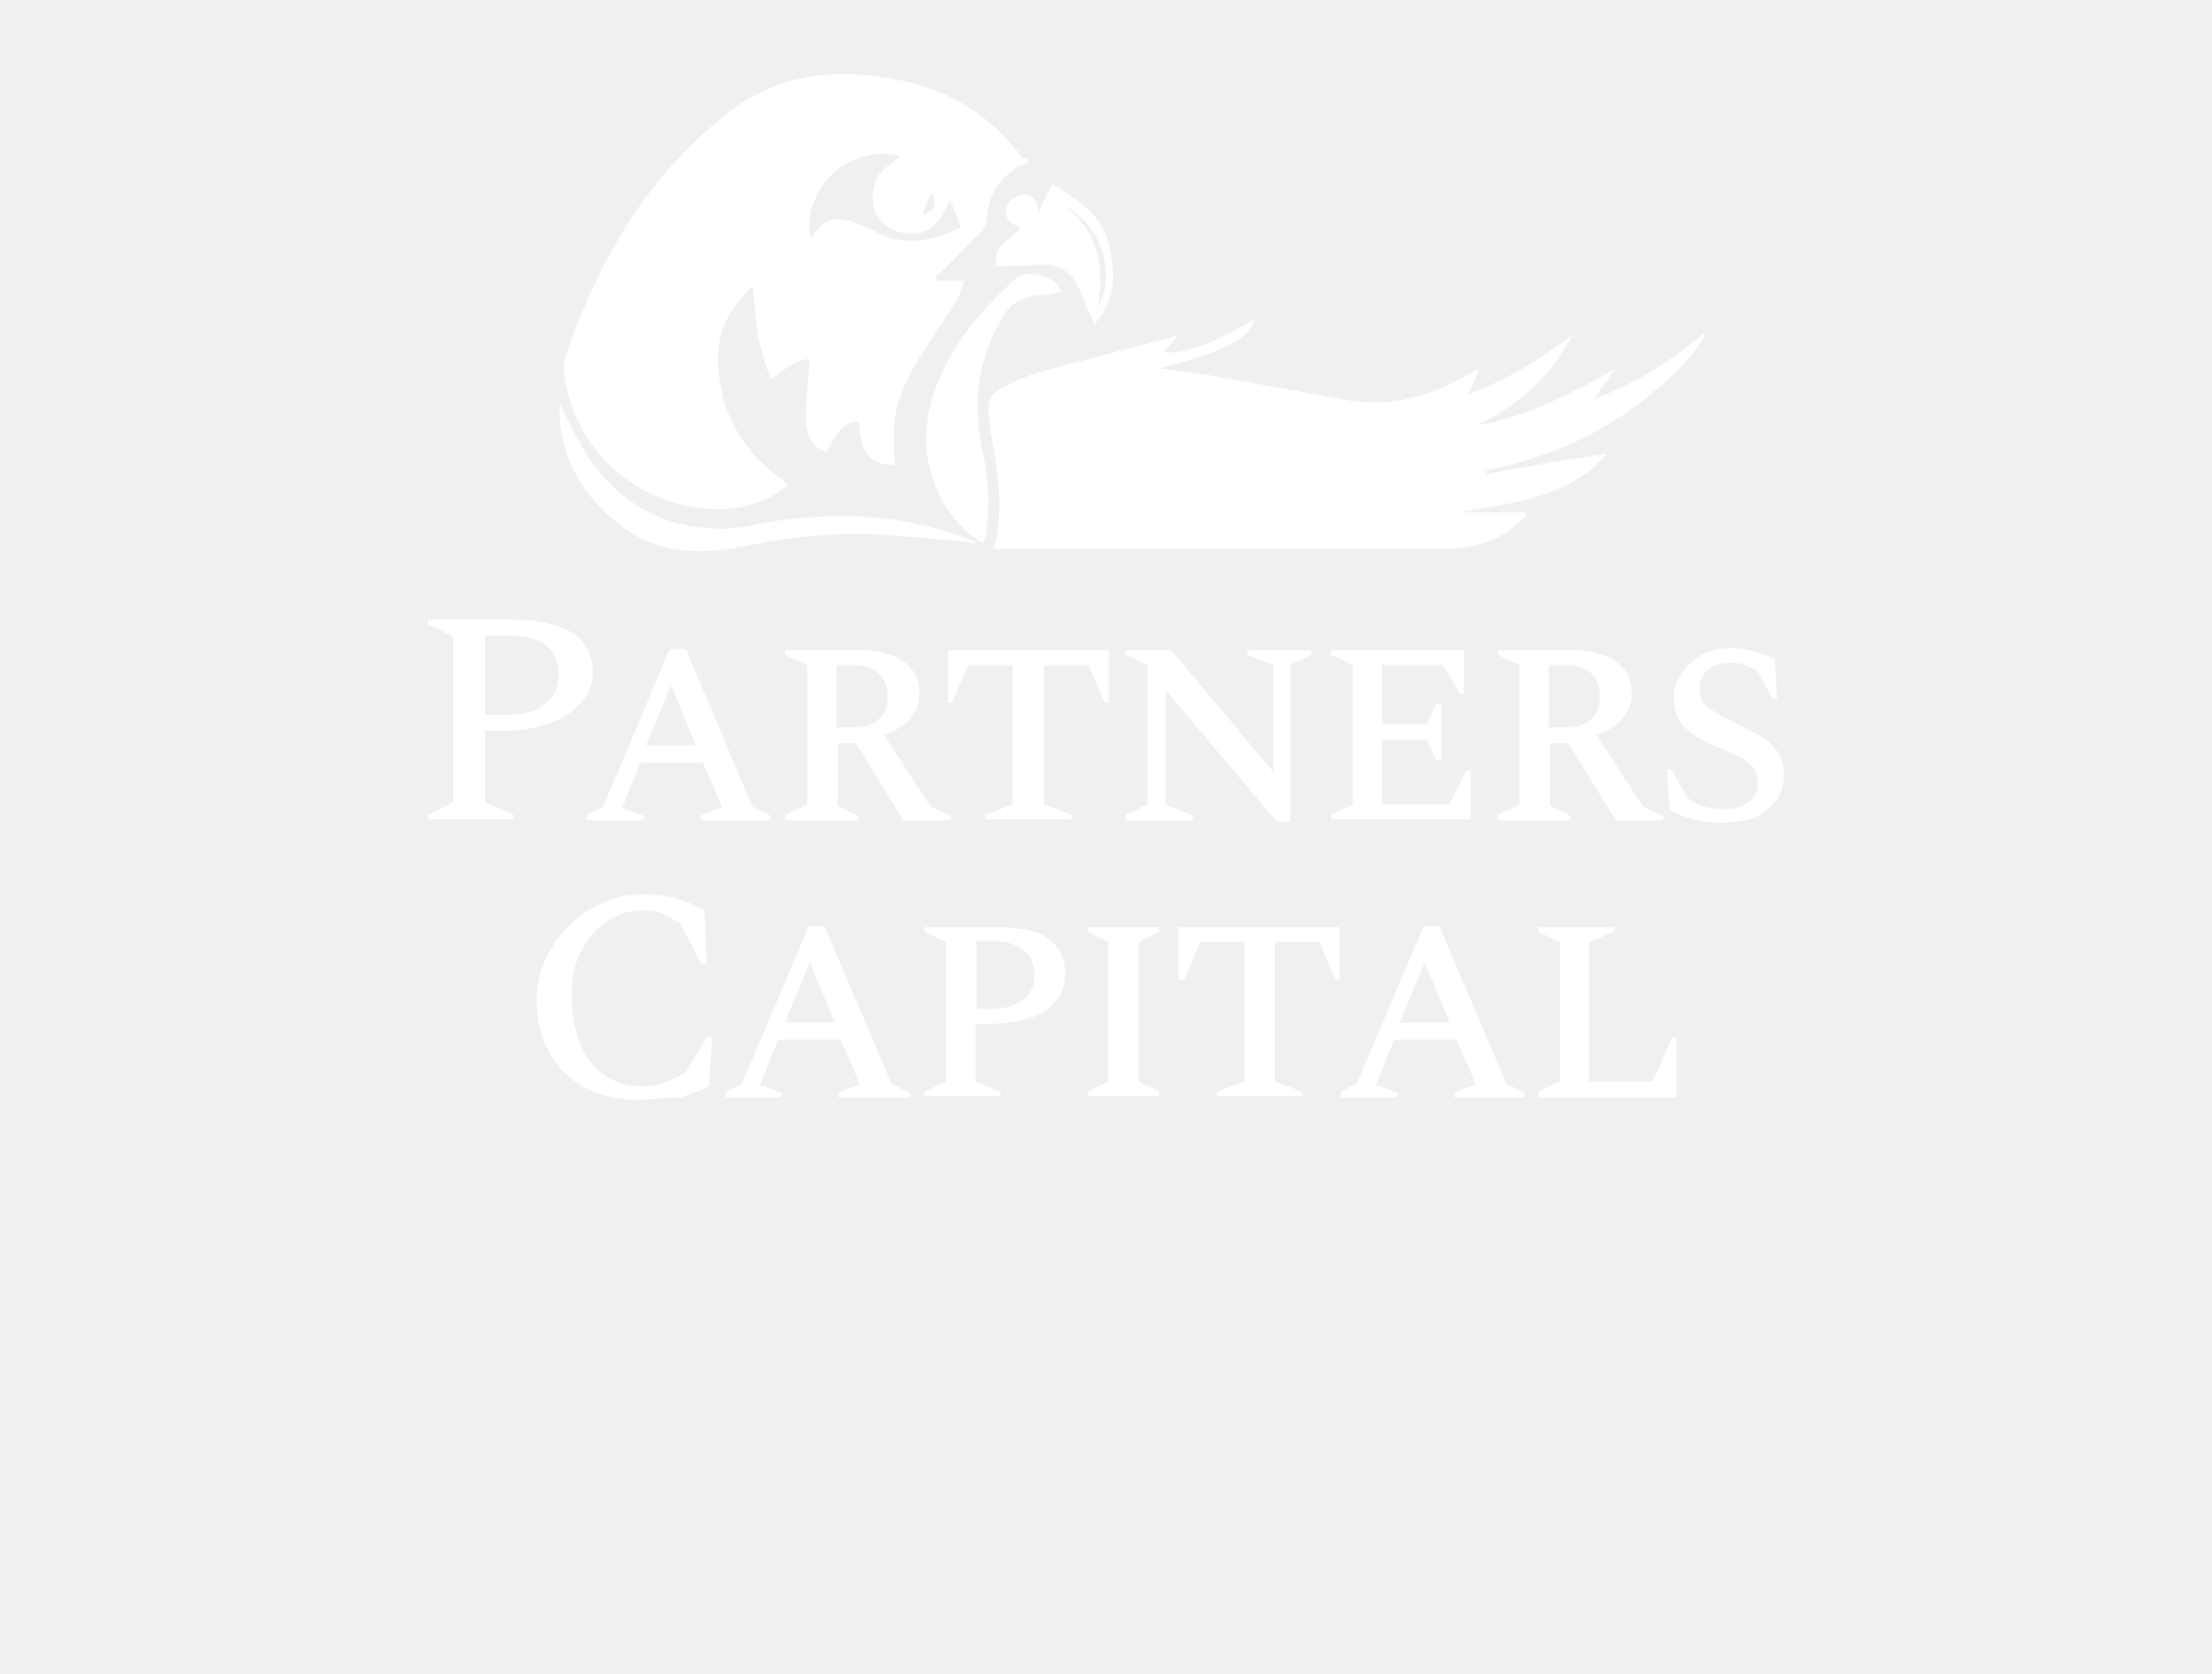
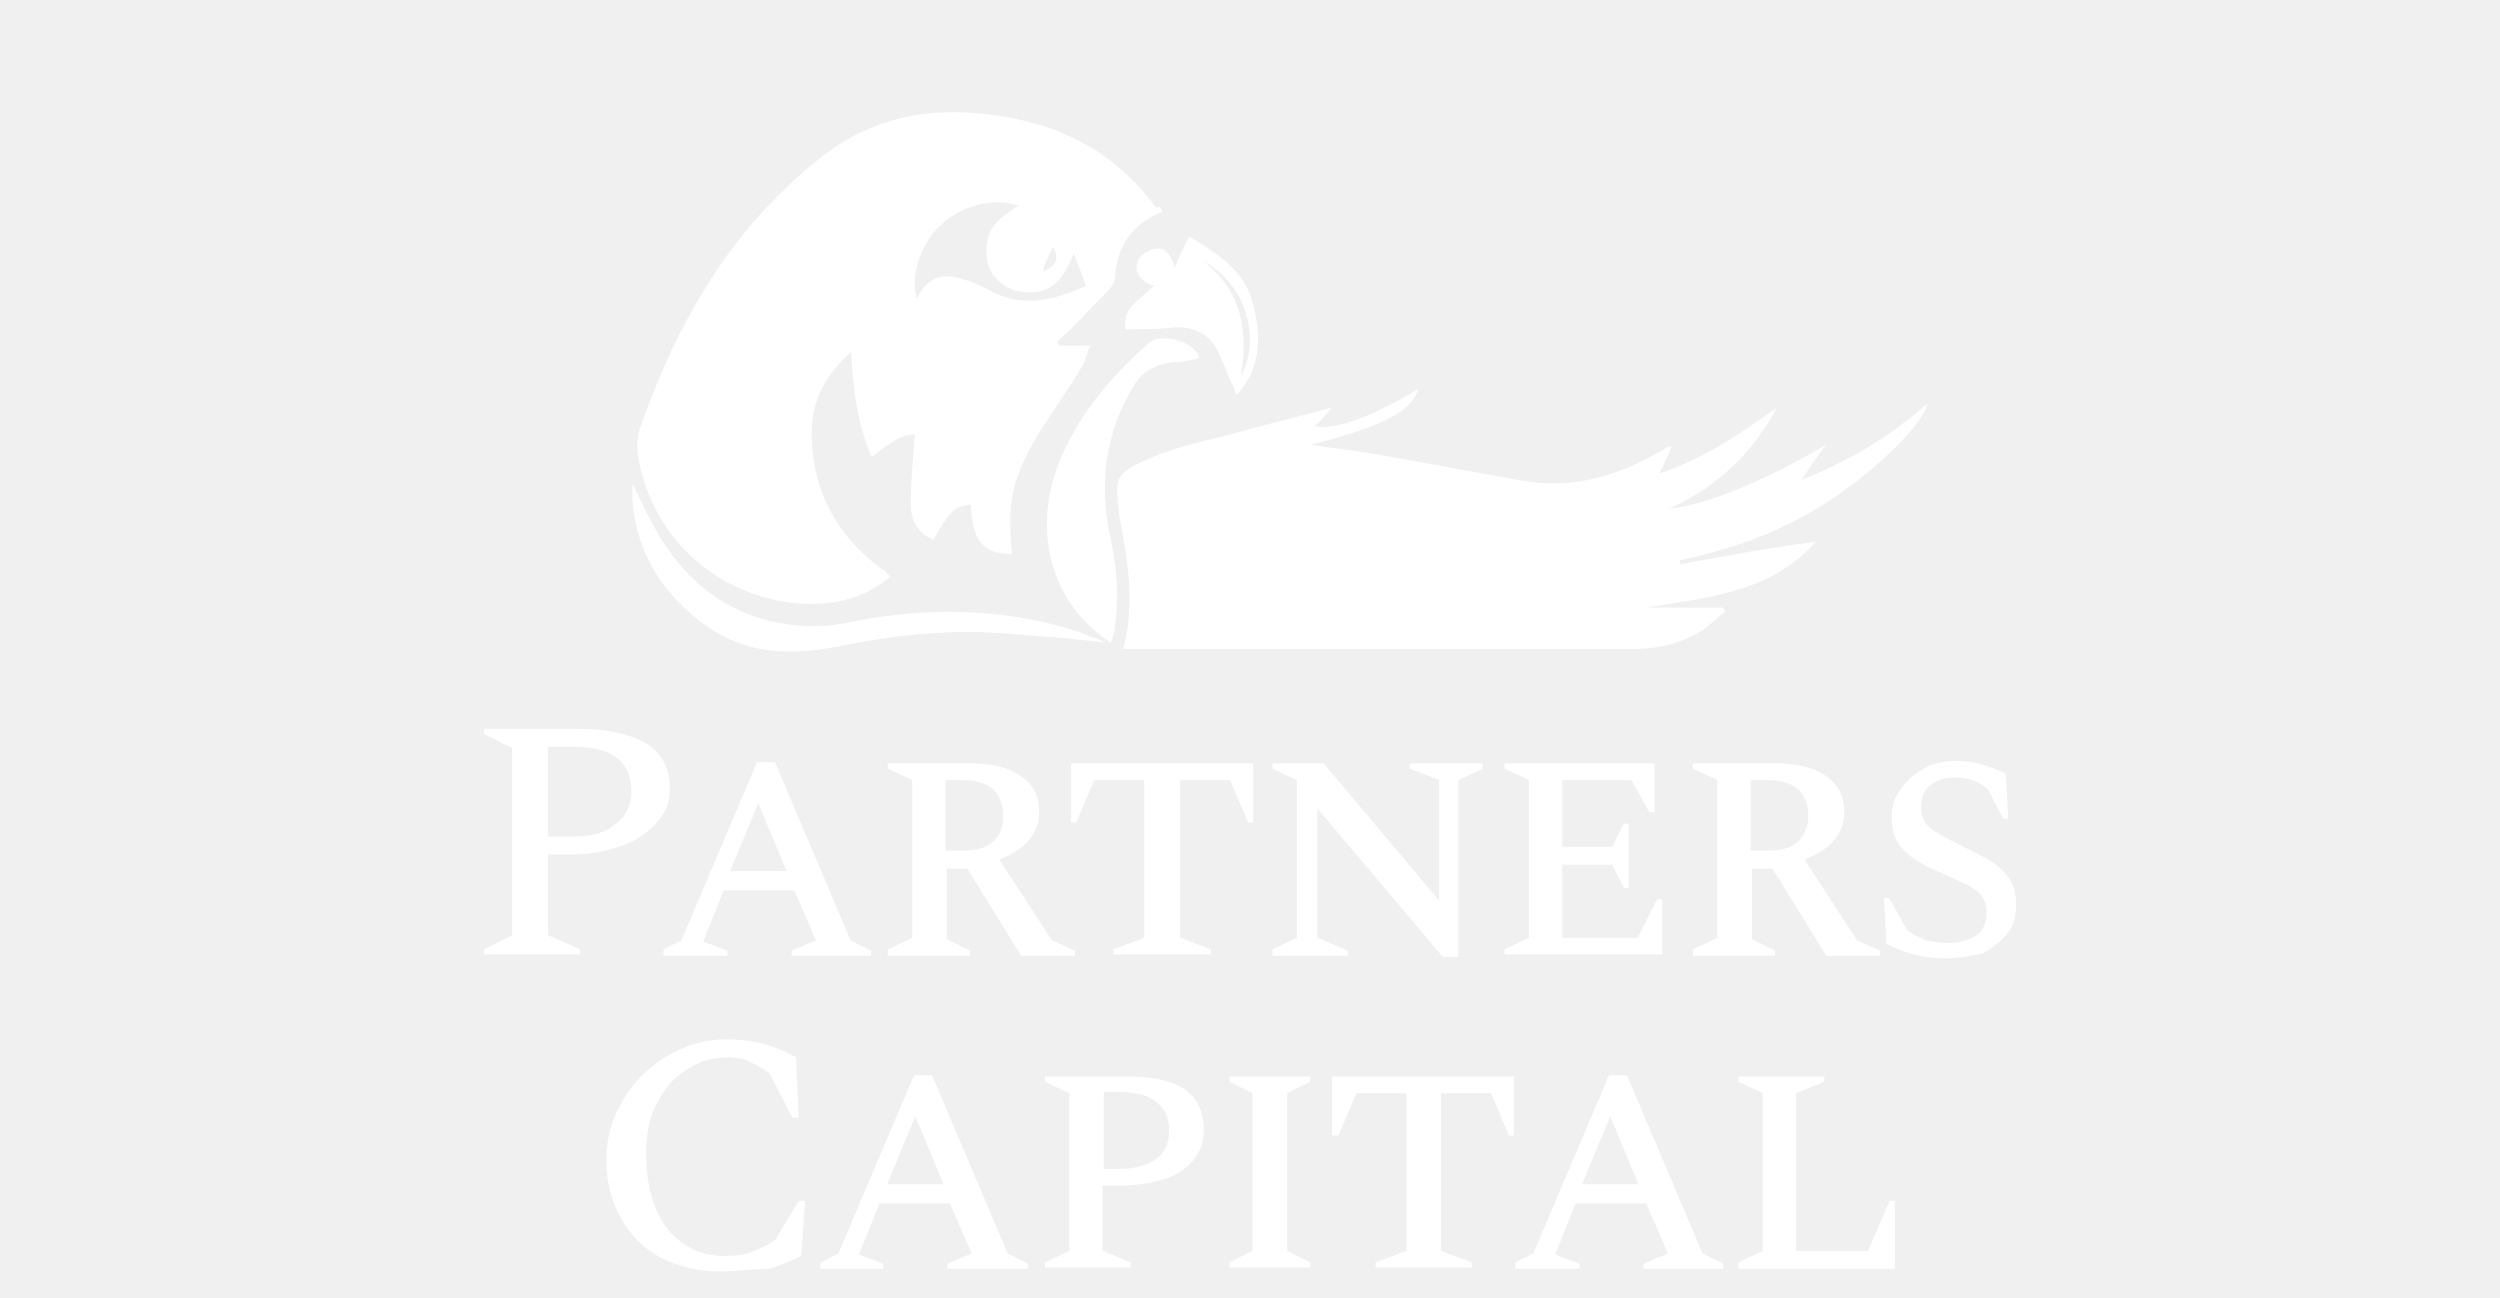
- <svg xmlns="http://www.w3.org/2000/svg" height="90.416" width="119.5" enable-background="new 0 0 301 26.3" viewBox="0 0 119.5 90.416" version="1.1" id="svg875">
+ <svg xmlns="http://www.w3.org/2000/svg" id="svg875" version="1.1" viewBox="0 0 119.5 62" enable-background="new 0 0 301 26.3" width="119.5" height="62">
  <defs id="defs879" />
-   <g style="fill:#ffffff" transform="matrix(0.6128391,0,0,0.6128391,23.13287,4)" id="g889">
-     <g style="fill:#ffffff;fill-opacity:1" id="g863" fill="#0b3f6d" transform="translate(-72.69434,43.30595)">
-       <g style="fill:#ffffff;fill-opacity:1" transform="translate(-0.505661,-0.3099982)" id="g900">
-         <path style="fill:#ffffff;fill-opacity:1" d="m 73.2,22.7 v -0.4 l 2.2,-1.1 V 6.6 L 73.2,5.5 V 5.1 h 7.5 c 2.1,0 3.8,0.4 5.1,1.1 1.3,0.8 1.9,2 1.9,3.6 0,1 -0.3,1.8 -1,2.6 -0.7,0.8 -1.6,1.4 -2.7,1.8 -1.1,0.4 -2.4,0.7 -3.9,0.7 h -1.9 v 6.3 l 2.5,1.1 v 0.4 z m 5,-16.1 v 6.9 h 2 c 1.4,0 2.5,-0.3 3.3,-1 C 84.3,11.9 84.7,11 84.7,10 84.7,8.8 84.3,7.9 83.5,7.3 82.7,6.7 81.5,6.5 80,6.5 h -1.8 z" id="path833" />
-         <path style="fill:#ffffff;fill-opacity:1" d="m 87.2,22.7 v -0.4 l 1.4,-0.7 5.9,-13.9 h 1.4 l 5.9,13.9 1.6,0.8 v 0.4 h -6.2 v -0.4 l 1.9,-0.8 -1.7,-3.9 h -5.5 l -1.6,4 1.9,0.7 v 0.4 h -5 z m 5.2,-6.5 h 4.4 l -2.2,-5.3 z" id="path835" />
-         <path style="fill:#ffffff;fill-opacity:1" d="m 104.7,22.7 v -0.4 l 1.9,-0.9 V 9.1 L 104.7,8.2 V 7.8 h 6.5 c 1.6,0 2.9,0.3 3.9,1 1,0.7 1.4,1.6 1.4,2.8 0,0.9 -0.3,1.6 -0.8,2.2 -0.5,0.6 -1.3,1.1 -2.3,1.5 l 4.1,6.3 1.8,0.8 v 0.4 h -4.2 L 110.9,16 h -1.6 v 5.5 l 1.8,0.9 v 0.4 h -6.4 z m 5.8,-13.6 h -1.3 v 5.5 h 1.4 c 1,0 1.7,-0.2 2.3,-0.7 0.6,-0.5 0.8,-1.2 0.8,-2 0,-0.9 -0.3,-1.6 -0.8,-2.1 -0.6,-0.5 -1.4,-0.7 -2.4,-0.7 z" id="path837" />
-         <path style="fill:#ffffff;fill-opacity:1" d="m 122.3,22.7 v -0.4 l 2.4,-0.9 V 9.1 h -3.9 l -1.4,3.3 H 119 V 7.8 h 14.2 v 4.6 h -0.4 l -1.4,-3.3 h -3.9 v 12.3 l 2.4,0.9 v 0.4 z" id="path839" />
-         <path style="fill:#ffffff;fill-opacity:1" d="m 134.7,22.7 v -0.4 l 1.9,-0.9 V 9.1 L 134.7,8.2 V 7.8 h 4 l 9,10.7 V 9.1 L 145.4,8.2 V 7.8 h 5.7 v 0.4 l -1.9,0.9 V 22.9 H 148 l -9.8,-11.6 v 10.1 l 2.4,1 v 0.4 h -5.9 z" id="path841" />
-         <path style="fill:#ffffff;fill-opacity:1" d="m 152.8,22.7 v -0.4 l 1.9,-0.9 V 9.1 L 152.8,8.2 V 7.8 h 11.7 v 3.8 h -0.4 l -1.4,-2.5 h -5.4 v 5.2 h 3.9 l 0.9,-1.8 h 0.4 v 5 h -0.4 l -0.9,-1.8 h -3.9 v 5.7 h 5.9 l 1.5,-3 h 0.4 v 4.3 z" id="path843" />
-         <path style="fill:#ffffff;fill-opacity:1" d="m 167.5,22.7 v -0.4 l 1.9,-0.9 V 9.1 L 167.5,8.2 V 7.8 h 6.5 c 1.6,0 2.9,0.3 3.9,1 1,0.7 1.4,1.6 1.4,2.8 0,0.9 -0.3,1.6 -0.8,2.2 -0.5,0.6 -1.3,1.1 -2.3,1.5 l 4.1,6.3 1.8,0.8 v 0.4 h -4.2 L 173.7,16 h -1.6 v 5.5 l 1.8,0.9 v 0.4 h -6.4 z M 173.3,9.1 H 172 v 5.5 h 1.4 c 1,0 1.7,-0.2 2.3,-0.7 0.5,-0.5 0.8,-1.2 0.8,-2 0,-0.9 -0.3,-1.6 -0.8,-2.1 -0.6,-0.5 -1.4,-0.7 -2.4,-0.7 z" id="path845" />
-         <path style="fill:#ffffff;fill-opacity:1" d="m 187.2,23 c -1,0 -1.8,-0.1 -2.5,-0.3 -0.7,-0.2 -1.4,-0.5 -2.1,-0.8 l -0.2,-3.6 h 0.4 l 1.4,2.5 c 0.5,0.4 1,0.6 1.5,0.8 0.5,0.1 1.1,0.2 1.6,0.2 1,0 1.7,-0.2 2.3,-0.6 0.6,-0.4 0.8,-1 0.8,-1.8 0,-0.6 -0.2,-1.1 -0.5,-1.4 -0.3,-0.3 -0.8,-0.7 -1.4,-0.9 -0.6,-0.3 -1.4,-0.7 -2.4,-1.1 -1.1,-0.5 -1.9,-1.1 -2.4,-1.7 -0.5,-0.6 -0.7,-1.4 -0.7,-2.3 0,-0.8 0.2,-1.5 0.7,-2.2 0.5,-0.7 1.1,-1.2 1.8,-1.6 0.7,-0.4 1.6,-0.6 2.5,-0.6 0.8,0 1.5,0.1 2.1,0.3 0.6,0.2 1.3,0.4 1.8,0.7 l 0.2,3.5 h -0.4 L 190.5,9.8 C 189.8,9.2 189,8.9 188,8.9 c -0.9,0 -1.5,0.2 -2,0.6 -0.5,0.4 -0.7,1 -0.7,1.7 0,0.5 0.1,0.8 0.3,1.2 0.2,0.3 0.6,0.6 1.1,0.9 0.5,0.3 1.1,0.6 1.9,1 1,0.5 1.8,0.9 2.4,1.3 0.6,0.4 1,0.9 1.3,1.4 0.3,0.5 0.4,1.1 0.4,1.9 0,0.8 -0.2,1.6 -0.7,2.2 -0.5,0.6 -1.1,1.1 -1.9,1.5 -0.9,0.2 -1.8,0.4 -2.9,0.4 z" id="path847" />
+   <g id="g889" transform="matrix(0.6128391,0,0,0.6128391,23.13287,5.362656)" style="fill:#ffffff">
+     <g transform="translate(-72.69434,43.30595)" fill="#0b3f6d" id="g863" style="fill:#ffffff;fill-opacity:1">
+       <g id="g900" transform="translate(-0.505661,-0.3099982)" style="fill:#ffffff;fill-opacity:1">
+         <path id="path833" d="m 73.2,22.7 v -0.4 l 2.2,-1.1 V 6.6 L 73.2,5.5 V 5.1 h 7.5 c 2.1,0 3.8,0.4 5.1,1.1 1.3,0.8 1.9,2 1.9,3.6 0,1 -0.3,1.8 -1,2.6 -0.7,0.8 -1.6,1.4 -2.7,1.8 -1.1,0.4 -2.4,0.7 -3.9,0.7 h -1.9 v 6.3 l 2.5,1.1 v 0.4 z m 5,-16.1 v 6.9 h 2 c 1.4,0 2.5,-0.3 3.3,-1 C 84.3,11.9 84.7,11 84.7,10 84.7,8.8 84.3,7.9 83.5,7.3 82.7,6.7 81.5,6.5 80,6.5 h -1.8 z" style="fill:#ffffff;fill-opacity:1" />
+         <path id="path835" d="m 87.2,22.7 v -0.4 l 1.4,-0.7 5.9,-13.9 h 1.4 l 5.9,13.9 1.6,0.8 v 0.4 h -6.2 v -0.4 l 1.9,-0.8 -1.7,-3.9 h -5.5 l -1.6,4 1.9,0.7 v 0.4 h -5 z m 5.2,-6.5 h 4.4 l -2.2,-5.3 z" style="fill:#ffffff;fill-opacity:1" />
+         <path id="path837" d="m 104.7,22.7 v -0.4 l 1.9,-0.9 V 9.1 L 104.7,8.2 V 7.8 h 6.5 c 1.6,0 2.9,0.3 3.9,1 1,0.7 1.4,1.6 1.4,2.8 0,0.9 -0.3,1.6 -0.8,2.2 -0.5,0.6 -1.3,1.1 -2.3,1.5 l 4.1,6.3 1.8,0.8 v 0.4 h -4.2 L 110.9,16 h -1.6 v 5.5 l 1.8,0.9 v 0.4 h -6.4 z m 5.8,-13.6 h -1.3 v 5.5 h 1.4 c 1,0 1.7,-0.2 2.3,-0.7 0.6,-0.5 0.8,-1.2 0.8,-2 0,-0.9 -0.3,-1.6 -0.8,-2.1 -0.6,-0.5 -1.4,-0.7 -2.4,-0.7 z" style="fill:#ffffff;fill-opacity:1" />
+         <path id="path839" d="m 122.3,22.7 v -0.4 l 2.4,-0.9 V 9.1 h -3.9 l -1.4,3.3 H 119 V 7.8 h 14.2 v 4.6 h -0.4 l -1.4,-3.3 h -3.9 v 12.3 l 2.4,0.9 v 0.4 z" style="fill:#ffffff;fill-opacity:1" />
+         <path id="path841" d="m 134.7,22.7 v -0.4 l 1.9,-0.9 V 9.1 L 134.7,8.2 V 7.8 h 4 l 9,10.7 V 9.1 L 145.4,8.2 V 7.8 h 5.7 v 0.4 l -1.9,0.9 V 22.9 H 148 l -9.8,-11.6 v 10.1 l 2.4,1 v 0.4 h -5.9 z" style="fill:#ffffff;fill-opacity:1" />
+         <path id="path843" d="m 152.8,22.7 v -0.4 l 1.9,-0.9 V 9.1 L 152.8,8.2 V 7.8 h 11.7 v 3.8 h -0.4 l -1.4,-2.5 h -5.4 v 5.2 h 3.9 l 0.9,-1.8 h 0.4 v 5 h -0.4 l -0.9,-1.8 h -3.9 v 5.7 h 5.9 l 1.5,-3 h 0.4 v 4.3 z" style="fill:#ffffff;fill-opacity:1" />
+         <path id="path845" d="m 167.5,22.7 v -0.4 l 1.9,-0.9 V 9.1 L 167.5,8.2 V 7.8 h 6.5 c 1.6,0 2.9,0.3 3.9,1 1,0.7 1.4,1.6 1.4,2.8 0,0.9 -0.3,1.6 -0.8,2.2 -0.5,0.6 -1.3,1.1 -2.3,1.5 l 4.1,6.3 1.8,0.8 v 0.4 h -4.2 L 173.7,16 h -1.6 v 5.5 l 1.8,0.9 v 0.4 h -6.4 z M 173.3,9.1 H 172 v 5.5 h 1.4 c 1,0 1.7,-0.2 2.3,-0.7 0.5,-0.5 0.8,-1.2 0.8,-2 0,-0.9 -0.3,-1.6 -0.8,-2.1 -0.6,-0.5 -1.4,-0.7 -2.4,-0.7 z" style="fill:#ffffff;fill-opacity:1" />
+         <path id="path847" d="m 187.2,23 c -1,0 -1.8,-0.1 -2.5,-0.3 -0.7,-0.2 -1.4,-0.5 -2.1,-0.8 l -0.2,-3.6 h 0.4 l 1.4,2.5 c 0.5,0.4 1,0.6 1.5,0.8 0.5,0.1 1.1,0.2 1.6,0.2 1,0 1.7,-0.2 2.3,-0.6 0.6,-0.4 0.8,-1 0.8,-1.8 0,-0.6 -0.2,-1.1 -0.5,-1.4 -0.3,-0.3 -0.8,-0.7 -1.4,-0.9 -0.6,-0.3 -1.4,-0.7 -2.4,-1.1 -1.1,-0.5 -1.9,-1.1 -2.4,-1.7 -0.5,-0.6 -0.7,-1.4 -0.7,-2.3 0,-0.8 0.2,-1.5 0.7,-2.2 0.5,-0.7 1.1,-1.2 1.8,-1.6 0.7,-0.4 1.6,-0.6 2.5,-0.6 0.8,0 1.5,0.1 2.1,0.3 0.6,0.2 1.3,0.4 1.8,0.7 l 0.2,3.5 h -0.4 L 190.5,9.8 C 189.8,9.2 189,8.9 188,8.9 c -0.9,0 -1.5,0.2 -2,0.6 -0.5,0.4 -0.7,1 -0.7,1.7 0,0.5 0.1,0.8 0.3,1.2 0.2,0.3 0.6,0.6 1.1,0.9 0.5,0.3 1.1,0.6 1.9,1 1,0.5 1.8,0.9 2.4,1.3 0.6,0.4 1,0.9 1.3,1.4 0.3,0.5 0.4,1.1 0.4,1.9 0,0.8 -0.2,1.6 -0.7,2.2 -0.5,0.6 -1.1,1.1 -1.9,1.5 -0.9,0.2 -1.8,0.4 -2.9,0.4 z" style="fill:#ffffff;fill-opacity:1" />
      </g>
-       <g style="fill:#ffffff;fill-opacity:1" transform="translate(9.341265,0.5412323)" id="g890">
-         <path style="fill:#ffffff;fill-opacity:1" d="m 81.801,46.569 c -1.8,0 -3.4,-0.4 -4.7,-1.1 -1.3,-0.7 -2.4,-1.8 -3.1,-3.1 -0.7,-1.3 -1.1,-2.8 -1.1,-4.4 0,-1.3 0.2,-2.5 0.7,-3.6 0.5,-1.1 1.2,-2.2 2,-3 0.9,-0.9 1.9,-1.6 3,-2.1 1.1,-0.5 2.3,-0.8 3.6,-0.8 0.9,0 1.7,0.1 2.3,0.2 0.6,0.1 1.2,0.3 1.7,0.5 0.5,0.2 1,0.4 1.5,0.7 l 0.2,4.7 h -0.5 l -1.8,-3.5 c -0.6,-0.4 -1.2,-0.7 -1.6,-0.9 -0.5,-0.2 -1,-0.3 -1.6,-0.3 -1.2,0 -2.3,0.3 -3.3,1 -1,0.6 -1.7,1.5 -2.3,2.7 -0.6,1.1 -0.8,2.4 -0.8,3.9 0,1.7 0.3,3.1 0.8,4.3 0.5,1.2 1.3,2.1 2.2,2.7 0.9,0.6 1.9,0.9 3.1,0.9 0.9,0 1.7,-0.1 2.3,-0.4 0.6,-0.2 1.2,-0.5 1.7,-0.9 l 1.8,-3 h 0.5 l -0.3,4.3 c -0.8,0.4 -1.6,0.7 -2.5,1 -1.3,0 -2.4,0.2 -3.8,0.2 z" id="path849" />
-         <path style="fill:#ffffff;fill-opacity:1" d="m 89.601,46.269 v -0.4 l 1.4,-0.7 5.9,-13.9 h 1.4 l 5.9,13.9 1.6,0.8 v 0.4 h -6.3 v -0.4 l 1.9,-0.8 -1.7,-3.9 h -5.5 l -1.6,4 1.9,0.7 v 0.4 h -4.9 z m 5.2,-6.5 h 4.4 l -2.2,-5.3 z" id="path851" />
-         <path style="fill:#ffffff;fill-opacity:1" d="m 107.101,46.269 v -0.4 l 1.9,-0.9 v -12.3 l -1.9,-0.9 v -0.4 h 6.4 c 2,0 3.5,0.3 4.5,1 1,0.7 1.5,1.7 1.5,3.2 0,0.9 -0.3,1.7 -0.8,2.3 -0.6,0.7 -1.3,1.2 -2.3,1.5 -1,0.3 -2.1,0.5 -3.3,0.5 h -1.5 v 5.1 l 2.2,0.9 v 0.4 z m 4.6,-13.6 v 5.9 h 1.3 c 1.2,0 2.1,-0.3 2.8,-0.8 0.7,-0.5 1,-1.3 1,-2.2 0,-1 -0.4,-1.8 -1.1,-2.3 -0.7,-0.5 -1.7,-0.7 -3,-0.7 h -1 z" id="path853" />
-         <path style="fill:#ffffff;fill-opacity:1" d="m 121.501,46.269 v -0.4 l 1.8,-0.9 v -12.3 l -1.8,-0.9 v -0.4 h 6.3 v 0.4 l -1.8,0.9 v 12.3 l 1.8,0.9 v 0.4 z" id="path855" />
-         <path style="fill:#ffffff;fill-opacity:1" d="m 132.901,46.269 v -0.4 l 2.4,-0.9 v -12.3 h -3.9 l -1.4,3.3 h -0.5 v -4.6 h 14.2 v 4.6 h -0.4 l -1.4,-3.3 h -3.9 v 12.3 l 2.4,0.9 v 0.4 z" id="path857" />
-         <path style="fill:#ffffff;fill-opacity:1" d="m 143.801,46.269 v -0.4 l 1.4,-0.7 5.9,-13.9 h 1.4 l 5.9,13.9 1.6,0.8 v 0.4 h -6.2 v -0.4 l 1.9,-0.8 -1.7,-3.9 h -5.5 l -1.6,4 1.9,0.7 v 0.4 h -5 z m 5.2,-6.5 h 4.4 l -2.2,-5.3 z" id="path859" />
-         <path style="fill:#ffffff;fill-opacity:1" d="m 161.201,46.269 v -0.4 l 1.9,-0.9 v -12.3 l -1.9,-0.9 v -0.4 h 6.7 v 0.4 l -2.2,0.9 v 12.3 h 5.6 l 1.7,-3.9 h 0.4 v 5.3 h -12.2 z" id="path861" />
+       <g id="g890" transform="translate(9.341265,0.5412323)" style="fill:#ffffff;fill-opacity:1">
+         <path id="path849" d="m 81.801,46.569 c -1.8,0 -3.4,-0.4 -4.7,-1.1 -1.3,-0.7 -2.4,-1.8 -3.1,-3.1 -0.7,-1.3 -1.1,-2.8 -1.1,-4.4 0,-1.3 0.2,-2.5 0.7,-3.6 0.5,-1.1 1.2,-2.2 2,-3 0.9,-0.9 1.9,-1.6 3,-2.1 1.1,-0.5 2.3,-0.8 3.6,-0.8 0.9,0 1.7,0.1 2.3,0.2 0.6,0.1 1.2,0.3 1.7,0.5 0.5,0.2 1,0.4 1.5,0.7 l 0.2,4.7 h -0.5 l -1.8,-3.5 c -0.6,-0.4 -1.2,-0.7 -1.6,-0.9 -0.5,-0.2 -1,-0.3 -1.6,-0.3 -1.2,0 -2.3,0.3 -3.3,1 -1,0.6 -1.7,1.5 -2.3,2.7 -0.6,1.1 -0.8,2.4 -0.8,3.9 0,1.7 0.3,3.1 0.8,4.3 0.5,1.2 1.3,2.1 2.2,2.7 0.9,0.6 1.9,0.9 3.1,0.9 0.9,0 1.7,-0.1 2.3,-0.4 0.6,-0.2 1.2,-0.5 1.7,-0.9 l 1.8,-3 h 0.5 l -0.3,4.3 c -0.8,0.4 -1.6,0.7 -2.5,1 -1.3,0 -2.4,0.2 -3.8,0.2 z" style="fill:#ffffff;fill-opacity:1" />
+         <path id="path851" d="m 89.601,46.269 v -0.4 l 1.4,-0.7 5.9,-13.9 h 1.4 l 5.9,13.9 1.6,0.8 v 0.4 h -6.3 v -0.4 l 1.9,-0.8 -1.7,-3.9 h -5.5 l -1.6,4 1.9,0.7 v 0.4 h -4.9 z m 5.2,-6.5 h 4.4 l -2.2,-5.3 z" style="fill:#ffffff;fill-opacity:1" />
+         <path id="path853" d="m 107.101,46.269 v -0.4 l 1.9,-0.9 v -12.3 l -1.9,-0.9 v -0.4 h 6.4 c 2,0 3.5,0.3 4.5,1 1,0.7 1.5,1.7 1.5,3.2 0,0.9 -0.3,1.7 -0.8,2.3 -0.6,0.7 -1.3,1.2 -2.3,1.5 -1,0.3 -2.1,0.5 -3.3,0.5 h -1.5 v 5.1 l 2.2,0.9 v 0.4 z m 4.6,-13.6 v 5.9 h 1.3 c 1.2,0 2.1,-0.3 2.8,-0.8 0.7,-0.5 1,-1.3 1,-2.2 0,-1 -0.4,-1.8 -1.1,-2.3 -0.7,-0.5 -1.7,-0.7 -3,-0.7 h -1 z" style="fill:#ffffff;fill-opacity:1" />
+         <path id="path855" d="m 121.501,46.269 v -0.4 l 1.8,-0.9 v -12.3 l -1.8,-0.9 v -0.4 h 6.3 v 0.4 l -1.8,0.9 v 12.3 l 1.8,0.9 v 0.4 z" style="fill:#ffffff;fill-opacity:1" />
+         <path id="path857" d="m 132.901,46.269 v -0.4 l 2.4,-0.9 v -12.3 h -3.9 l -1.4,3.3 h -0.5 v -4.6 h 14.2 v 4.6 h -0.4 l -1.4,-3.3 h -3.9 v 12.3 l 2.4,0.9 v 0.4 z" style="fill:#ffffff;fill-opacity:1" />
+         <path id="path859" d="m 143.801,46.269 v -0.4 l 1.4,-0.7 5.9,-13.9 h 1.4 l 5.9,13.9 1.6,0.8 v 0.4 h -6.2 v -0.4 l 1.9,-0.8 -1.7,-3.9 h -5.5 l -1.6,4 1.9,0.7 v 0.4 h -5 z m 5.2,-6.5 h 4.4 l -2.2,-5.3 z" style="fill:#ffffff;fill-opacity:1" />
+         <path id="path861" d="m 161.201,46.269 v -0.4 l 1.9,-0.9 v -12.3 l -1.9,-0.9 v -0.4 h 6.7 v 0.4 l -2.2,0.9 v 12.3 h 5.6 l 1.7,-3.9 h 0.4 v 5.3 h -12.2 z" style="fill:#ffffff;fill-opacity:1" />
      </g>
    </g>
-     <g style="fill:#ffffff;fill-opacity:1" transform="matrix(1.608232,0,0,1.608232,11.58354,-0.2776003)" id="g909">
-       <path style="fill:#ffffff;fill-opacity:1" d="m 25.7,5 c -1.5,0.6 -2.2,1.7 -2.3,3.2 0,0.3 -0.3,0.6 -0.5,0.8 -0.8,0.8 -1.5,1.6 -2.3,2.3 0,0.1 0.1,0.1 0.1,0.2 h 1.5 c -0.2,0.4 -0.2,0.7 -0.4,1 -0.7,1.2 -1.6,2.4 -2.3,3.6 -1.2,2.1 -1.3,3.2 -1.1,5.5 -1.4,0 -1.9,-0.6 -2,-2.4 -0.8,0.1 -1,0.3 -1.8,1.7 -0.8,-0.3 -1.1,-1 -1.1,-1.7 0,-1.1 0.1,-2.2 0.2,-3.4 -0.8,0 -1.4,0.6 -2.1,1.1 -0.7,-1.6 -0.9,-3.3 -1,-5.1 -1.1,1 -1.8,2.1 -1.9,3.6 -0.1,2.9 1.1,5.3 3.5,7 0.1,0 0.1,0.1 0.2,0.2 0,0 0,0 0.1,0.1 C 11.2,23.8 9.7,24.1 8.1,24 4.2,23.7 1,20.9 0.3,17 0.2,16.5 0.2,15.9 0.4,15.4 2.2,10.3 4.8,5.8 9.1,2.4 c 2.5,-2 5.3,-2.5 8.3,-2.1 3.3,0.4 6,1.8 8,4.5 0.2,-0.1 0.2,0 0.3,0.2 z m -4.3,2 c -0.5,1.4 -1.2,2 -2.3,1.9 -0.9,0 -1.8,-0.7 -1.9,-1.6 -0.1,-0.5 0,-1.2 0.3,-1.6 0.3,-0.4 0.8,-0.7 1.2,-1 -1.2,-0.4 -2.8,0 -3.8,1 -0.8,0.7 -1.5,2.4 -1.1,3.5 0.5,-1 1.2,-1.3 2.3,-0.9 0.4,0.1 0.8,0.3 1.2,0.5 C 18.9,9.7 20.4,9.3 22,8.6 21.8,8 21.6,7.6 21.4,7 Z M 19.9,7.9 C 20.6,7.6 20.7,7.3 20.4,6.7 20.2,7.1 20,7.5 19.9,7.9 Z" fill="#113f6c" id="path865" />
-       <path style="fill:#ffffff;fill-opacity:1" d="m 50.3,19.4 c 1.9,-0.2 4.7,-1.4 7.6,-3.1 -0.4,0.5 -0.8,1.1 -1.2,1.7 2.3,-0.9 4.3,-2.1 6.1,-3.7 -0.2,1.1 -2.9,3.6 -5.2,5 -2.1,1.3 -4.4,2.1 -6.8,2.6 v 0.2 c 2.2,-0.4 4.3,-0.8 6.6,-1.1 -2.2,2.5 -5.3,2.7 -8.2,3.2 h 3.7 c 0,0.1 0.1,0.1 0.1,0.2 -0.4,0.3 -0.7,0.6 -1.1,0.9 -1,0.6 -2.1,0.9 -3.2,0.9 -8.2,0 -16.3,0 -24.5,0 -0.1,0 -0.2,0 -0.4,0 0.6,-2.2 0.2,-4.4 -0.2,-6.5 0,0 0,0 0,-0.1 -0.2,-1.7 -0.2,-1.9 1.4,-2.6 1.1,-0.5 2.4,-0.8 3.6,-1.1 1.8,-0.5 3.5,-0.9 5.3,-1.4 -0.2,0.3 -0.5,0.6 -0.8,0.9 0.9,0.2 2.7,-0.4 5,-1.8 -0.3,1.1 -1.7,1.8 -5.2,2.7 1.2,0.2 2.3,0.3 3.4,0.5 2.2,0.4 4.4,0.8 6.6,1.2 2.5,0.5 4.7,-0.1 6.8,-1.3 0.2,-0.1 0.4,-0.2 0.5,-0.3 h 0.2 c -0.2,0.5 -0.4,0.9 -0.6,1.3 2.1,-0.7 3.9,-1.9 5.7,-3.2 -1.1,2.1 -2.8,3.8 -5.2,4.9 z" fill="#113f6c" id="path867" />
-       <path style="fill:#ffffff;fill-opacity:1" d="m 27.5,12.1 c -0.4,0.1 -0.9,0.2 -1.3,0.2 -0.7,0.1 -1.3,0.3 -1.8,1 -1.5,2.4 -1.8,4.9 -1.2,7.6 0.3,1.4 0.4,2.8 0.2,4.2 0,0.3 -0.1,0.5 -0.2,0.8 -2.8,-1.8 -3.8,-5.2 -2.6,-8.5 0.9,-2.4 2.5,-4.3 4.4,-6 0.6,-0.6 2.3,-0.1 2.5,0.7 z" fill="#113f6c" id="path869" />
-       <path style="fill:#ffffff;fill-opacity:1" d="m 0,18.2 c 0.5,1 1,2.1 1.6,3 1.7,2.5 4.1,3.9 7.3,3.9 1.2,0 2.3,-0.4 3.5,-0.5 3.1,-0.4 6.1,-0.2 9,0.7 0.4,0.1 0.7,0.3 1.1,0.4 0.1,0 0.2,0.1 0.4,0.2 -1.5,-0.2 -2.9,-0.3 -4.3,-0.4 -2.9,-0.3 -5.8,0 -8.7,0.6 -2.2,0.4 -4.3,0.4 -6.3,-1 C 1.5,23.6 0.2,21.6 0,19 0,18.7 0,18.5 0,18.2 Z" fill="#113f6c" id="path871" />
-       <path style="fill:#ffffff;fill-opacity:1" d="m 23.9,10.7 c 0,-0.9 0,-0.9 1.4,-2.1 C 24.7,8.4 24.3,8 24.5,7.4 24.6,7.1 25,6.9 25.3,6.8 c 0.6,-0.1 0.8,0.3 1,0.9 0.2,-0.5 0.4,-0.9 0.7,-1.5 1.3,0.8 2.7,1.6 3.1,3.3 0.4,1.5 0.4,3.1 -0.8,4.4 -0.1,-0.2 -0.1,-0.4 -0.2,-0.5 -0.3,-0.6 -0.5,-1.3 -0.8,-1.8 -0.4,-0.7 -1.1,-1 -1.9,-1 -0.8,0.1 -1.7,0.1 -2.5,0.1 z m 5.6,2.3 c 0.9,-1.6 0.5,-4.3 -1.8,-5.6 1.8,1.4 2.2,3.3 1.8,5.6 z" fill="#113f6c" id="path873" />
+     <g id="g909" transform="matrix(1.608232,0,0,1.608232,11.58354,-0.2776003)" style="fill:#ffffff;fill-opacity:1">
+       <path id="path865" fill="#113f6c" d="m 25.7,5 c -1.5,0.6 -2.2,1.7 -2.3,3.2 0,0.3 -0.3,0.6 -0.5,0.8 -0.8,0.8 -1.5,1.6 -2.3,2.3 0,0.1 0.1,0.1 0.1,0.2 h 1.5 c -0.2,0.4 -0.2,0.7 -0.4,1 -0.7,1.2 -1.6,2.4 -2.3,3.6 -1.2,2.1 -1.3,3.2 -1.1,5.5 -1.4,0 -1.9,-0.6 -2,-2.4 -0.8,0.1 -1,0.3 -1.8,1.7 -0.8,-0.3 -1.1,-1 -1.1,-1.7 0,-1.1 0.1,-2.2 0.2,-3.4 -0.8,0 -1.4,0.6 -2.1,1.1 -0.7,-1.6 -0.9,-3.3 -1,-5.1 -1.1,1 -1.8,2.1 -1.9,3.6 -0.1,2.9 1.1,5.3 3.5,7 0.1,0 0.1,0.1 0.2,0.2 0,0 0,0 0.1,0.1 C 11.2,23.8 9.7,24.1 8.1,24 4.2,23.7 1,20.9 0.3,17 0.2,16.5 0.2,15.9 0.4,15.4 2.2,10.3 4.8,5.8 9.1,2.4 c 2.5,-2 5.3,-2.5 8.3,-2.1 3.3,0.4 6,1.8 8,4.5 0.2,-0.1 0.2,0 0.3,0.2 z m -4.3,2 c -0.5,1.4 -1.2,2 -2.3,1.9 -0.9,0 -1.8,-0.7 -1.9,-1.6 -0.1,-0.5 0,-1.2 0.3,-1.6 0.3,-0.4 0.8,-0.7 1.2,-1 -1.2,-0.4 -2.8,0 -3.8,1 -0.8,0.7 -1.5,2.4 -1.1,3.5 0.5,-1 1.2,-1.3 2.3,-0.9 0.4,0.1 0.8,0.3 1.2,0.5 C 18.9,9.7 20.4,9.3 22,8.6 21.8,8 21.6,7.6 21.4,7 Z M 19.9,7.9 C 20.6,7.6 20.7,7.3 20.4,6.7 20.2,7.1 20,7.5 19.9,7.9 Z" style="fill:#ffffff;fill-opacity:1" />
+       <path id="path867" fill="#113f6c" d="m 50.3,19.4 c 1.9,-0.2 4.7,-1.4 7.6,-3.1 -0.4,0.5 -0.8,1.1 -1.2,1.7 2.3,-0.9 4.3,-2.1 6.1,-3.7 -0.2,1.1 -2.9,3.6 -5.2,5 -2.1,1.3 -4.4,2.1 -6.8,2.6 v 0.2 c 2.2,-0.4 4.3,-0.8 6.6,-1.1 -2.2,2.5 -5.3,2.7 -8.2,3.2 h 3.7 c 0,0.1 0.1,0.1 0.1,0.2 -0.4,0.3 -0.7,0.6 -1.1,0.9 -1,0.6 -2.1,0.9 -3.2,0.9 -8.2,0 -16.3,0 -24.5,0 -0.1,0 -0.2,0 -0.4,0 0.6,-2.2 0.2,-4.4 -0.2,-6.5 0,0 0,0 0,-0.1 -0.2,-1.7 -0.2,-1.9 1.4,-2.6 1.1,-0.5 2.4,-0.8 3.6,-1.1 1.8,-0.5 3.5,-0.9 5.3,-1.4 -0.2,0.3 -0.5,0.6 -0.8,0.9 0.9,0.2 2.7,-0.4 5,-1.8 -0.3,1.1 -1.7,1.8 -5.2,2.7 1.2,0.2 2.3,0.3 3.4,0.5 2.2,0.4 4.4,0.8 6.6,1.2 2.5,0.5 4.7,-0.1 6.8,-1.3 0.2,-0.1 0.4,-0.2 0.5,-0.3 h 0.2 c -0.2,0.5 -0.4,0.9 -0.6,1.3 2.1,-0.7 3.9,-1.9 5.7,-3.2 -1.1,2.1 -2.8,3.8 -5.2,4.9 z" style="fill:#ffffff;fill-opacity:1" />
+       <path id="path869" fill="#113f6c" d="m 27.5,12.1 c -0.4,0.1 -0.9,0.2 -1.3,0.2 -0.7,0.1 -1.3,0.3 -1.8,1 -1.5,2.4 -1.8,4.9 -1.2,7.6 0.3,1.4 0.4,2.8 0.2,4.2 0,0.3 -0.1,0.5 -0.2,0.8 -2.8,-1.8 -3.8,-5.2 -2.6,-8.5 0.9,-2.4 2.5,-4.3 4.4,-6 0.6,-0.6 2.3,-0.1 2.5,0.7 z" style="fill:#ffffff;fill-opacity:1" />
+       <path id="path871" fill="#113f6c" d="m 0,18.2 c 0.5,1 1,2.1 1.6,3 1.7,2.5 4.1,3.9 7.3,3.9 1.2,0 2.3,-0.4 3.5,-0.5 3.1,-0.4 6.1,-0.2 9,0.7 0.4,0.1 0.7,0.3 1.1,0.4 0.1,0 0.2,0.1 0.4,0.2 -1.5,-0.2 -2.9,-0.3 -4.3,-0.4 -2.9,-0.3 -5.8,0 -8.7,0.6 -2.2,0.4 -4.3,0.4 -6.3,-1 C 1.5,23.6 0.2,21.6 0,19 0,18.7 0,18.5 0,18.2 Z" style="fill:#ffffff;fill-opacity:1" />
+       <path id="path873" fill="#113f6c" d="m 23.9,10.7 c 0,-0.9 0,-0.9 1.4,-2.1 C 24.7,8.4 24.3,8 24.5,7.4 24.6,7.1 25,6.9 25.3,6.8 c 0.6,-0.1 0.8,0.3 1,0.9 0.2,-0.5 0.4,-0.9 0.7,-1.5 1.3,0.8 2.7,1.6 3.1,3.3 0.4,1.5 0.4,3.1 -0.8,4.4 -0.1,-0.2 -0.1,-0.4 -0.2,-0.5 -0.3,-0.6 -0.5,-1.3 -0.8,-1.8 -0.4,-0.7 -1.1,-1 -1.9,-1 -0.8,0.1 -1.7,0.1 -2.5,0.1 z m 5.6,2.3 c 0.9,-1.6 0.5,-4.3 -1.8,-5.6 1.8,1.4 2.2,3.3 1.8,5.6 z" style="fill:#ffffff;fill-opacity:1" />
    </g>
  </g>
</svg>
